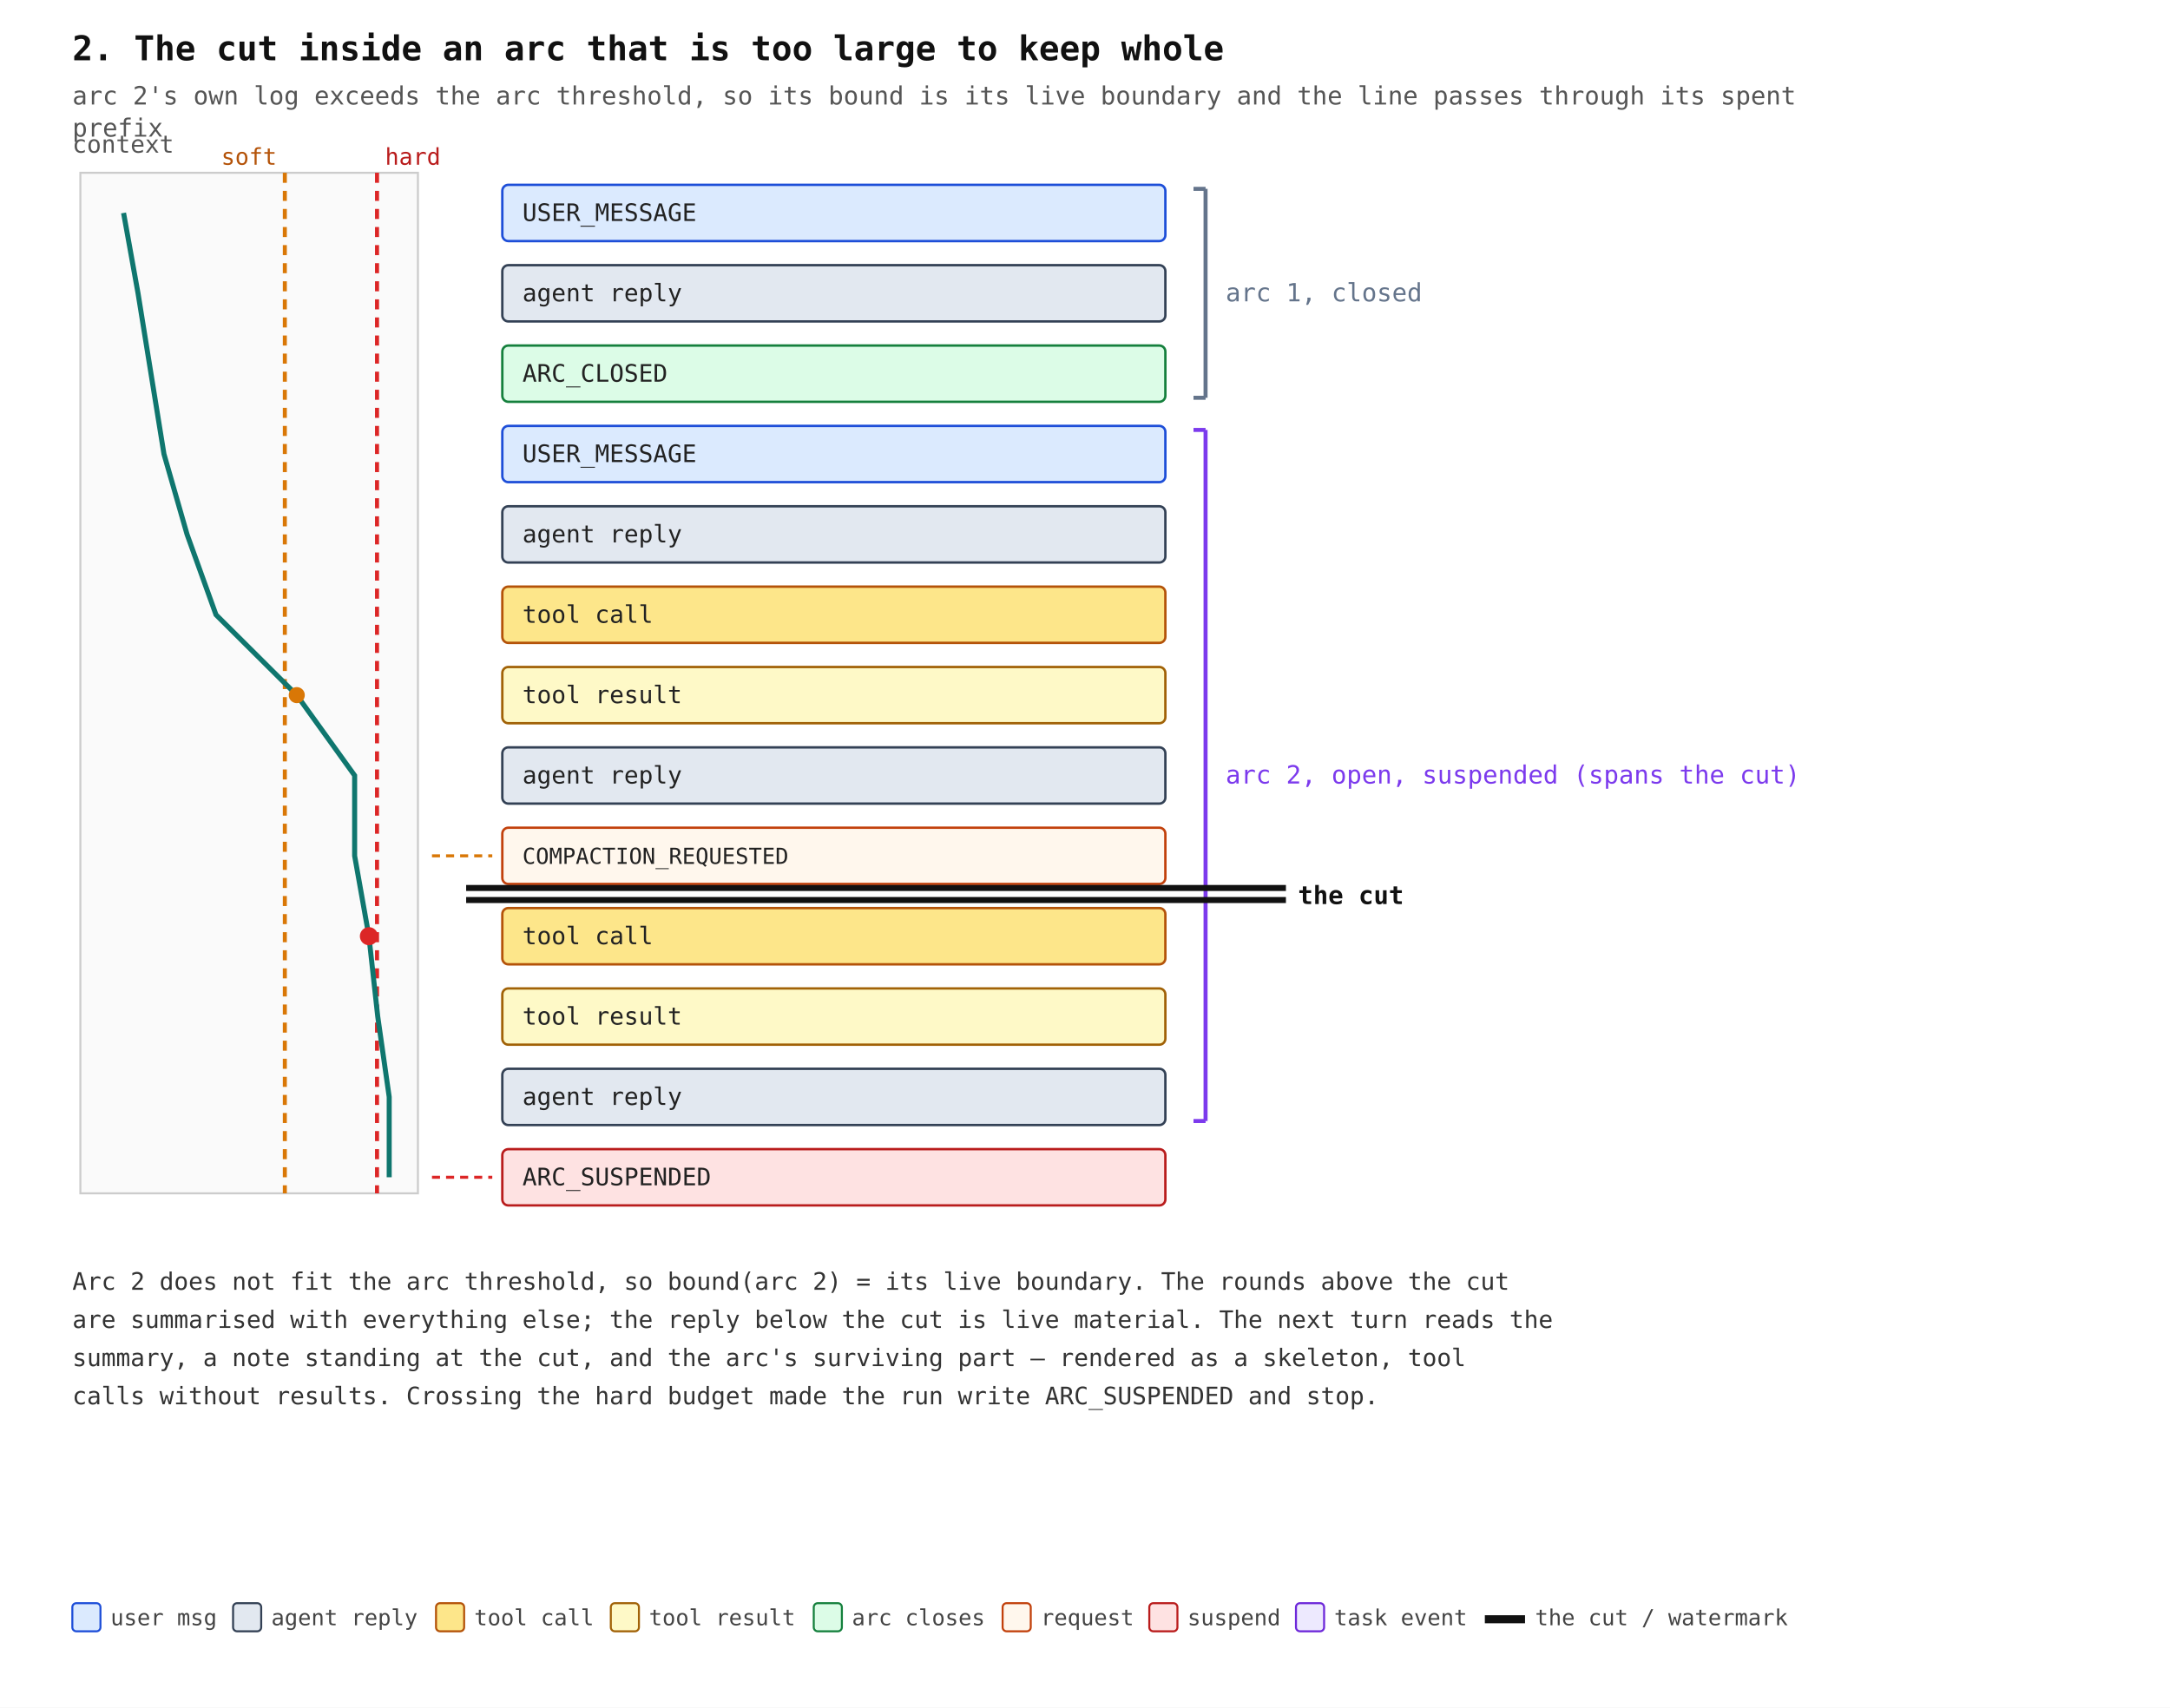
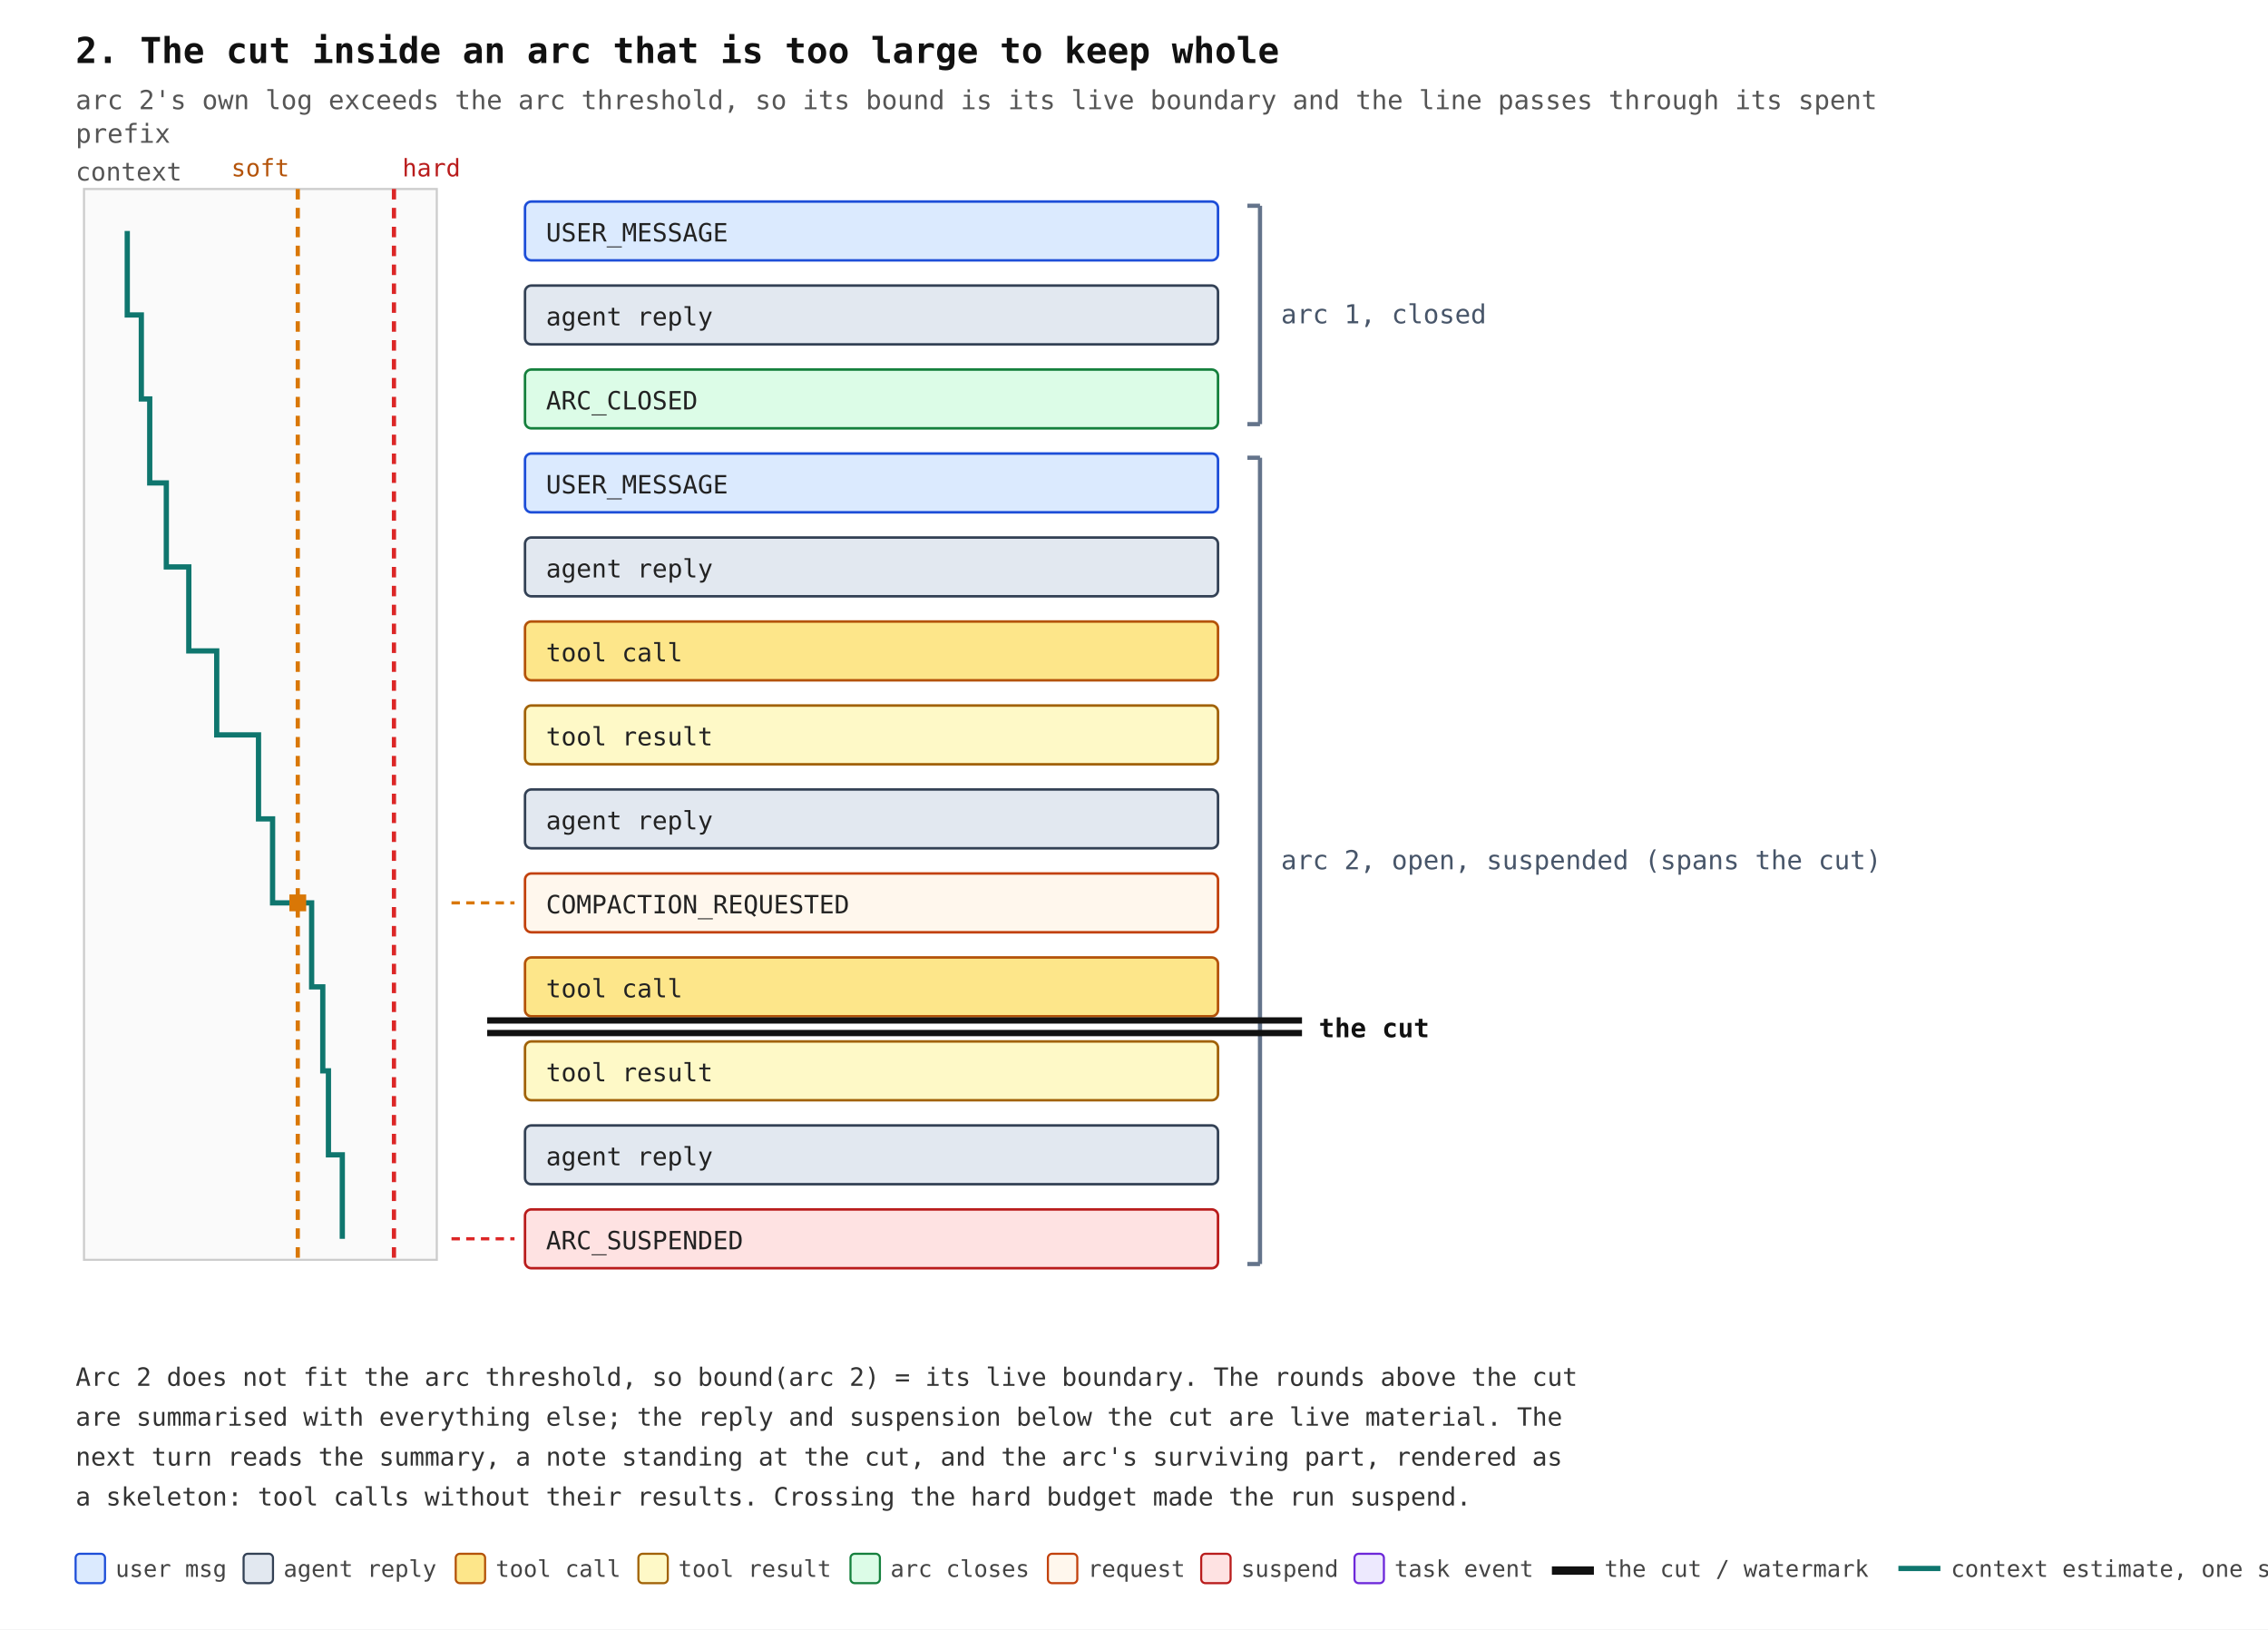
- <svg xmlns="http://www.w3.org/2000/svg" viewBox="0 0 1080 850" width="1080" height="850" font-family="ui-monospace, Menlo, Consolas, monospace">
+ <svg xmlns="http://www.w3.org/2000/svg" viewBox="0 0 1080 776" width="1080" font-family="ui-monospace, Menlo, Consolas, monospace">
  <rect width="100%" height="100%" fill="white" />
  <text x="36" y="30" font-size="17" font-weight="bold" fill="#111">2. The cut inside an arc that is too large to keep whole</text>
  <text x="36" y="52" font-size="12.5" fill="#555">arc 2's own log exceeds the arc threshold, so its bound is its live boundary and the line passes through its spent</text>
  <text x="36" y="68" font-size="12.5" fill="#555">prefix</text>
-   <text x="36" y="76" font-size="12" fill="#555">context</text>
-   <rect x="40" y="86" width="168" height="508" fill="#fafafa" stroke="#ccc" />
-   <line x1="141.76" y1="86" x2="141.76" y2="594" stroke="#d97706" stroke-width="2" stroke-dasharray="5,4" />
-   <line x1="187.64" y1="86" x2="187.64" y2="594" stroke="#dc2626" stroke-width="2" stroke-dasharray="5,4" />
-   <text x="137.76" y="82" font-size="11.5" fill="#b45309" text-anchor="end">soft</text>
-   <text x="191.64" y="82" font-size="11.5" fill="#b91c1c">hard</text>
-   <polyline points="61.5,106.0 68.7,146.0 81.6,226.0 93.1,266.0 107.5,306.0 147.7,346.0 176.5,386.0 176.5,426.0 183.6,466.0 188.0,506.0 193.7,546.0 193.7,586.0" fill="none" stroke="#0f766e" stroke-width="2.5" />
-   <circle cx="147.7" cy="346.0" r="4" fill="#d97706" />
-   <circle cx="183.6" cy="466.0" r="4.5" fill="#dc2626" />
-   <rect x="250" y="92" width="330" height="28" rx="3" fill="#dbeafe" stroke="#1d4ed8" stroke-width="1.2" />
-   <text x="260" y="110" font-size="12" fill="#222">USER_MESSAGE</text>
-   <rect x="250" y="132" width="330" height="28" rx="3" fill="#e2e8f0" stroke="#334155" stroke-width="1.2" />
-   <text x="260" y="150" font-size="12" fill="#222">agent reply</text>
-   <rect x="250" y="172" width="330" height="28" rx="3" fill="#dcfce7" stroke="#15803d" stroke-width="1.2" />
-   <text x="260" y="190" font-size="12" fill="#222">ARC_CLOSED</text>
-   <rect x="250" y="212" width="330" height="28" rx="3" fill="#dbeafe" stroke="#1d4ed8" stroke-width="1.2" />
-   <text x="260" y="230" font-size="12" fill="#222">USER_MESSAGE</text>
-   <rect x="250" y="252" width="330" height="28" rx="3" fill="#e2e8f0" stroke="#334155" stroke-width="1.2" />
-   <text x="260" y="270" font-size="12" fill="#222">agent reply</text>
-   <rect x="250" y="292" width="330" height="28" rx="3" fill="#fde68a" stroke="#b45309" stroke-width="1.2" />
-   <text x="260" y="310" font-size="12" fill="#222">tool call</text>
-   <rect x="250" y="332" width="330" height="28" rx="3" fill="#fef9c7" stroke="#a16207" stroke-width="1.2" />
-   <text x="260" y="350" font-size="12" fill="#222">tool result</text>
-   <rect x="250" y="372" width="330" height="28" rx="3" fill="#e2e8f0" stroke="#334155" stroke-width="1.2" />
-   <text x="260" y="390" font-size="12" fill="#222">agent reply</text>
-   <rect x="250" y="412" width="330" height="28" rx="3" fill="#fff7ed" stroke="#c2410c" stroke-width="1.2" />
-   <text x="260" y="430" font-size="11" fill="#222">COMPACTION_REQUESTED</text>
-   <rect x="250" y="452" width="330" height="28" rx="3" fill="#fde68a" stroke="#b45309" stroke-width="1.2" />
-   <text x="260" y="470" font-size="12" fill="#222">tool call</text>
-   <rect x="250" y="492" width="330" height="28" rx="3" fill="#fef9c7" stroke="#a16207" stroke-width="1.2" />
-   <text x="260" y="510" font-size="12" fill="#222">tool result</text>
-   <rect x="250" y="532" width="330" height="28" rx="3" fill="#e2e8f0" stroke="#334155" stroke-width="1.2" />
-   <text x="260" y="550" font-size="12" fill="#222">agent reply</text>
-   <rect x="250" y="572" width="330" height="28" rx="3" fill="#fee2e2" stroke="#b91c1c" stroke-width="1.2" />
-   <text x="260" y="590" font-size="12" fill="#222">ARC_SUSPENDED</text>
-   <path d="M 215 426.0 H 245" stroke="#d97706" stroke-width="1.5" stroke-dasharray="4,3" />
-   <path d="M 215 586.0 H 245" stroke="#dc2626" stroke-width="1.5" stroke-dasharray="4,3" />
-   <path d="M 600 94 V 198" stroke="#64748b" stroke-width="2" fill="none" />
-   <path d="M 594 94 H 600 M 594 198 H 600" stroke="#64748b" stroke-width="2" fill="none" />
-   <text x="610" y="150.0" font-size="12.5" fill="#64748b">arc 1, closed</text>
-   <path d="M 600 214 V 558" stroke="#7c3aed" stroke-width="2" fill="none" />
-   <path d="M 594 214 H 600 M 594 558 H 600" stroke="#7c3aed" stroke-width="2" fill="none" />
-   <text x="610" y="390.0" font-size="12.5" fill="#7c3aed">arc 2, open, suspended  (spans the cut)</text>
-   <line x1="232" y1="442" x2="640" y2="442" stroke="#111" stroke-width="3" />
-   <line x1="232" y1="448" x2="640" y2="448" stroke="#111" stroke-width="3" />
-   <text x="646" y="450" font-size="12.5" font-weight="bold" fill="#111">the cut</text>
-   <text x="36" y="642" font-size="12" fill="#333">Arc 2 does not fit the arc threshold, so bound(arc 2) = its live boundary. The rounds above the cut</text>
-   <text x="36" y="661" font-size="12" fill="#333">are summarised with everything else; the reply below the cut is live material. The next turn reads the</text>
-   <text x="36" y="680" font-size="12" fill="#333">summary, a note standing at the cut, and the arc's surviving part — rendered as a skeleton, tool</text>
-   <text x="36" y="699" font-size="12" fill="#333">calls without results. Crossing the hard budget made the run write ARC_SUSPENDED and stop.</text>
-   <rect x="36" y="798" width="14" height="14" rx="2" fill="#dbeafe" stroke="#1d4ed8" />
-   <text x="55" y="809" font-size="11" fill="#444">user msg</text>
-   <rect x="116" y="798" width="14" height="14" rx="2" fill="#e2e8f0" stroke="#334155" />
-   <text x="135" y="809" font-size="11" fill="#444">agent reply</text>
-   <rect x="217" y="798" width="14" height="14" rx="2" fill="#fde68a" stroke="#b45309" />
-   <text x="236" y="809" font-size="11" fill="#444">tool call</text>
-   <rect x="304" y="798" width="14" height="14" rx="2" fill="#fef9c7" stroke="#a16207" />
-   <text x="323" y="809" font-size="11" fill="#444">tool result</text>
-   <rect x="405" y="798" width="14" height="14" rx="2" fill="#dcfce7" stroke="#15803d" />
-   <text x="424" y="809" font-size="11" fill="#444">arc closes</text>
-   <rect x="499" y="798" width="14" height="14" rx="2" fill="#fff7ed" stroke="#c2410c" />
-   <text x="518" y="809" font-size="11" fill="#444">request</text>
-   <rect x="572" y="798" width="14" height="14" rx="2" fill="#fee2e2" stroke="#b91c1c" />
-   <text x="591" y="809" font-size="11" fill="#444">suspend</text>
-   <rect x="645" y="798" width="14" height="14" rx="2" fill="#ede9fe" stroke="#6d28d9" />
-   <text x="664" y="809" font-size="11" fill="#444">task event</text>
-   <rect x="739" y="804" width="20" height="4" fill="#111" />
-   <text x="764" y="809" font-size="11" fill="#444">the cut / watermark</text>
+   <text x="36" y="86" font-size="12" fill="#555">context</text>
+   <rect x="40" y="90" width="168" height="510" fill="#fafafa" stroke="#ccc" />
+   <line x1="141.8" y1="90" x2="141.8" y2="600" stroke="#d97706" stroke-width="2" stroke-dasharray="5,4" />
+   <line x1="187.6" y1="90" x2="187.6" y2="600" stroke="#dc2626" stroke-width="2" stroke-dasharray="5,4" />
+   <text x="137.8" y="84" font-size="11.5" fill="#b45309" text-anchor="end">soft</text>
+   <text x="191.6" y="84" font-size="11.5" fill="#b91c1c">hard</text>
+   <polyline points="60.6,110.0 60.6,150.0 67.3,150.0 67.3,190.0 71.3,190.0 71.3,230.0 79.2,230.0 79.2,270.0 89.9,270.0 89.9,310.0 103.2,310.0 103.2,350.0 123.1,350.0 123.1,390.0 129.8,390.0 129.8,430.0 148.4,430.0 148.4,470.0 153.7,470.0 153.7,510.0 156.4,510.0 156.4,550.0 163.0,550.0 163.0,590.0 163.0,590.0" fill="none" stroke="#0f766e" stroke-width="2.5" />
+   <rect x="137.8" y="426.0" width="8" height="8" fill="#d97706" />
+   <rect x="250" y="96" width="330" height="28" rx="3" fill="#dbeafe" stroke="#1d4ed8" stroke-width="1.2" />
+   <text x="260" y="115" font-size="12" fill="#222">USER_MESSAGE</text>
+   <rect x="250" y="136" width="330" height="28" rx="3" fill="#e2e8f0" stroke="#334155" stroke-width="1.2" />
+   <text x="260" y="155" font-size="12" fill="#222">agent reply</text>
+   <rect x="250" y="176" width="330" height="28" rx="3" fill="#dcfce7" stroke="#15803d" stroke-width="1.2" />
+   <text x="260" y="195" font-size="12" fill="#222">ARC_CLOSED</text>
+   <rect x="250" y="216" width="330" height="28" rx="3" fill="#dbeafe" stroke="#1d4ed8" stroke-width="1.2" />
+   <text x="260" y="235" font-size="12" fill="#222">USER_MESSAGE</text>
+   <rect x="250" y="256" width="330" height="28" rx="3" fill="#e2e8f0" stroke="#334155" stroke-width="1.2" />
+   <text x="260" y="275" font-size="12" fill="#222">agent reply</text>
+   <rect x="250" y="296" width="330" height="28" rx="3" fill="#fde68a" stroke="#b45309" stroke-width="1.2" />
+   <text x="260" y="315" font-size="12" fill="#222">tool call</text>
+   <rect x="250" y="336" width="330" height="28" rx="3" fill="#fef9c7" stroke="#a16207" stroke-width="1.2" />
+   <text x="260" y="355" font-size="12" fill="#222">tool result</text>
+   <rect x="250" y="376" width="330" height="28" rx="3" fill="#e2e8f0" stroke="#334155" stroke-width="1.2" />
+   <text x="260" y="395" font-size="12" fill="#222">agent reply</text>
+   <rect x="250" y="416" width="330" height="28" rx="3" fill="#fff7ed" stroke="#c2410c" stroke-width="1.2" />
+   <text x="260" y="435" font-size="12" fill="#222">COMPACTION_REQUESTED</text>
+   <rect x="250" y="456" width="330" height="28" rx="3" fill="#fde68a" stroke="#b45309" stroke-width="1.2" />
+   <text x="260" y="475" font-size="12" fill="#222">tool call</text>
+   <rect x="250" y="496" width="330" height="28" rx="3" fill="#fef9c7" stroke="#a16207" stroke-width="1.2" />
+   <text x="260" y="515" font-size="12" fill="#222">tool result</text>
+   <rect x="250" y="536" width="330" height="28" rx="3" fill="#e2e8f0" stroke="#334155" stroke-width="1.2" />
+   <text x="260" y="555" font-size="12" fill="#222">agent reply</text>
+   <rect x="250" y="576" width="330" height="28" rx="3" fill="#fee2e2" stroke="#b91c1c" stroke-width="1.2" />
+   <text x="260" y="595" font-size="12" fill="#222">ARC_SUSPENDED</text>
+   <path d="M 215 430 H 245" stroke="#d97706" stroke-width="1.5" stroke-dasharray="4,3" />
+   <path d="M 215 590 H 245" stroke="#dc2626" stroke-width="1.5" stroke-dasharray="4,3" />
+   <path d="M 600 98 V 202" stroke="#64748b" stroke-width="2" fill="none" />
+   <path d="M 594 98 H 600 M 594 202 H 600" stroke="#64748b" stroke-width="2" fill="none" />
+   <text x="610" y="154.0" font-size="12.5" fill="#475569">arc 1, closed</text>
+   <path d="M 600 218 V 602" stroke="#64748b" stroke-width="2" fill="none" />
+   <path d="M 594 218 H 600 M 594 602 H 600" stroke="#64748b" stroke-width="2" fill="none" />
+   <text x="610" y="414.0" font-size="12.5" fill="#475569">arc 2, open, suspended  (spans the cut)</text>
+   <line x1="232" y1="486" x2="620" y2="486" stroke="#111" stroke-width="3" />
+   <line x1="232" y1="492" x2="620" y2="492" stroke="#111" stroke-width="3" />
+   <text x="628" y="494" font-size="12.5" font-weight="bold" fill="#111">the cut</text>
+   <text x="36" y="660" font-size="12" fill="#333">Arc 2 does not fit the arc threshold, so bound(arc 2) = its live boundary. The rounds above the cut</text>
+   <text x="36" y="679" font-size="12" fill="#333">are summarised with everything else; the reply and suspension below the cut are live material. The</text>
+   <text x="36" y="698" font-size="12" fill="#333">next turn reads the summary, a note standing at the cut, and the arc's surviving part, rendered as</text>
+   <text x="36" y="717" font-size="12" fill="#333">a skeleton: tool calls without their results. Crossing the hard budget made the run suspend.</text>
+   <rect x="36" y="740" width="14" height="14" rx="2" fill="#dbeafe" stroke="#1d4ed8" />
+   <text x="55" y="751" font-size="11" fill="#444">user msg</text>
+   <rect x="116" y="740" width="14" height="14" rx="2" fill="#e2e8f0" stroke="#334155" />
+   <text x="135" y="751" font-size="11" fill="#444">agent reply</text>
+   <rect x="217" y="740" width="14" height="14" rx="2" fill="#fde68a" stroke="#b45309" />
+   <text x="236" y="751" font-size="11" fill="#444">tool call</text>
+   <rect x="304" y="740" width="14" height="14" rx="2" fill="#fef9c7" stroke="#a16207" />
+   <text x="323" y="751" font-size="11" fill="#444">tool result</text>
+   <rect x="405" y="740" width="14" height="14" rx="2" fill="#dcfce7" stroke="#15803d" />
+   <text x="424" y="751" font-size="11" fill="#444">arc closes</text>
+   <rect x="499" y="740" width="14" height="14" rx="2" fill="#fff7ed" stroke="#c2410c" />
+   <text x="518" y="751" font-size="11" fill="#444">request</text>
+   <rect x="572" y="740" width="14" height="14" rx="2" fill="#fee2e2" stroke="#b91c1c" />
+   <text x="591" y="751" font-size="11" fill="#444">suspend</text>
+   <rect x="645" y="740" width="14" height="14" rx="2" fill="#ede9fe" stroke="#6d28d9" />
+   <text x="664" y="751" font-size="11" fill="#444">task event</text>
+   <rect x="739" y="746" width="20" height="4" fill="#111" />
+   <text x="764" y="751" font-size="11" fill="#444">the cut / watermark</text>
+   <line x1="904" y1="747" x2="924" y2="747" stroke="#0f766e" stroke-width="2.5" />
+   <text x="929" y="751" font-size="11" fill="#444">context estimate, one step per event</text>
</svg>
